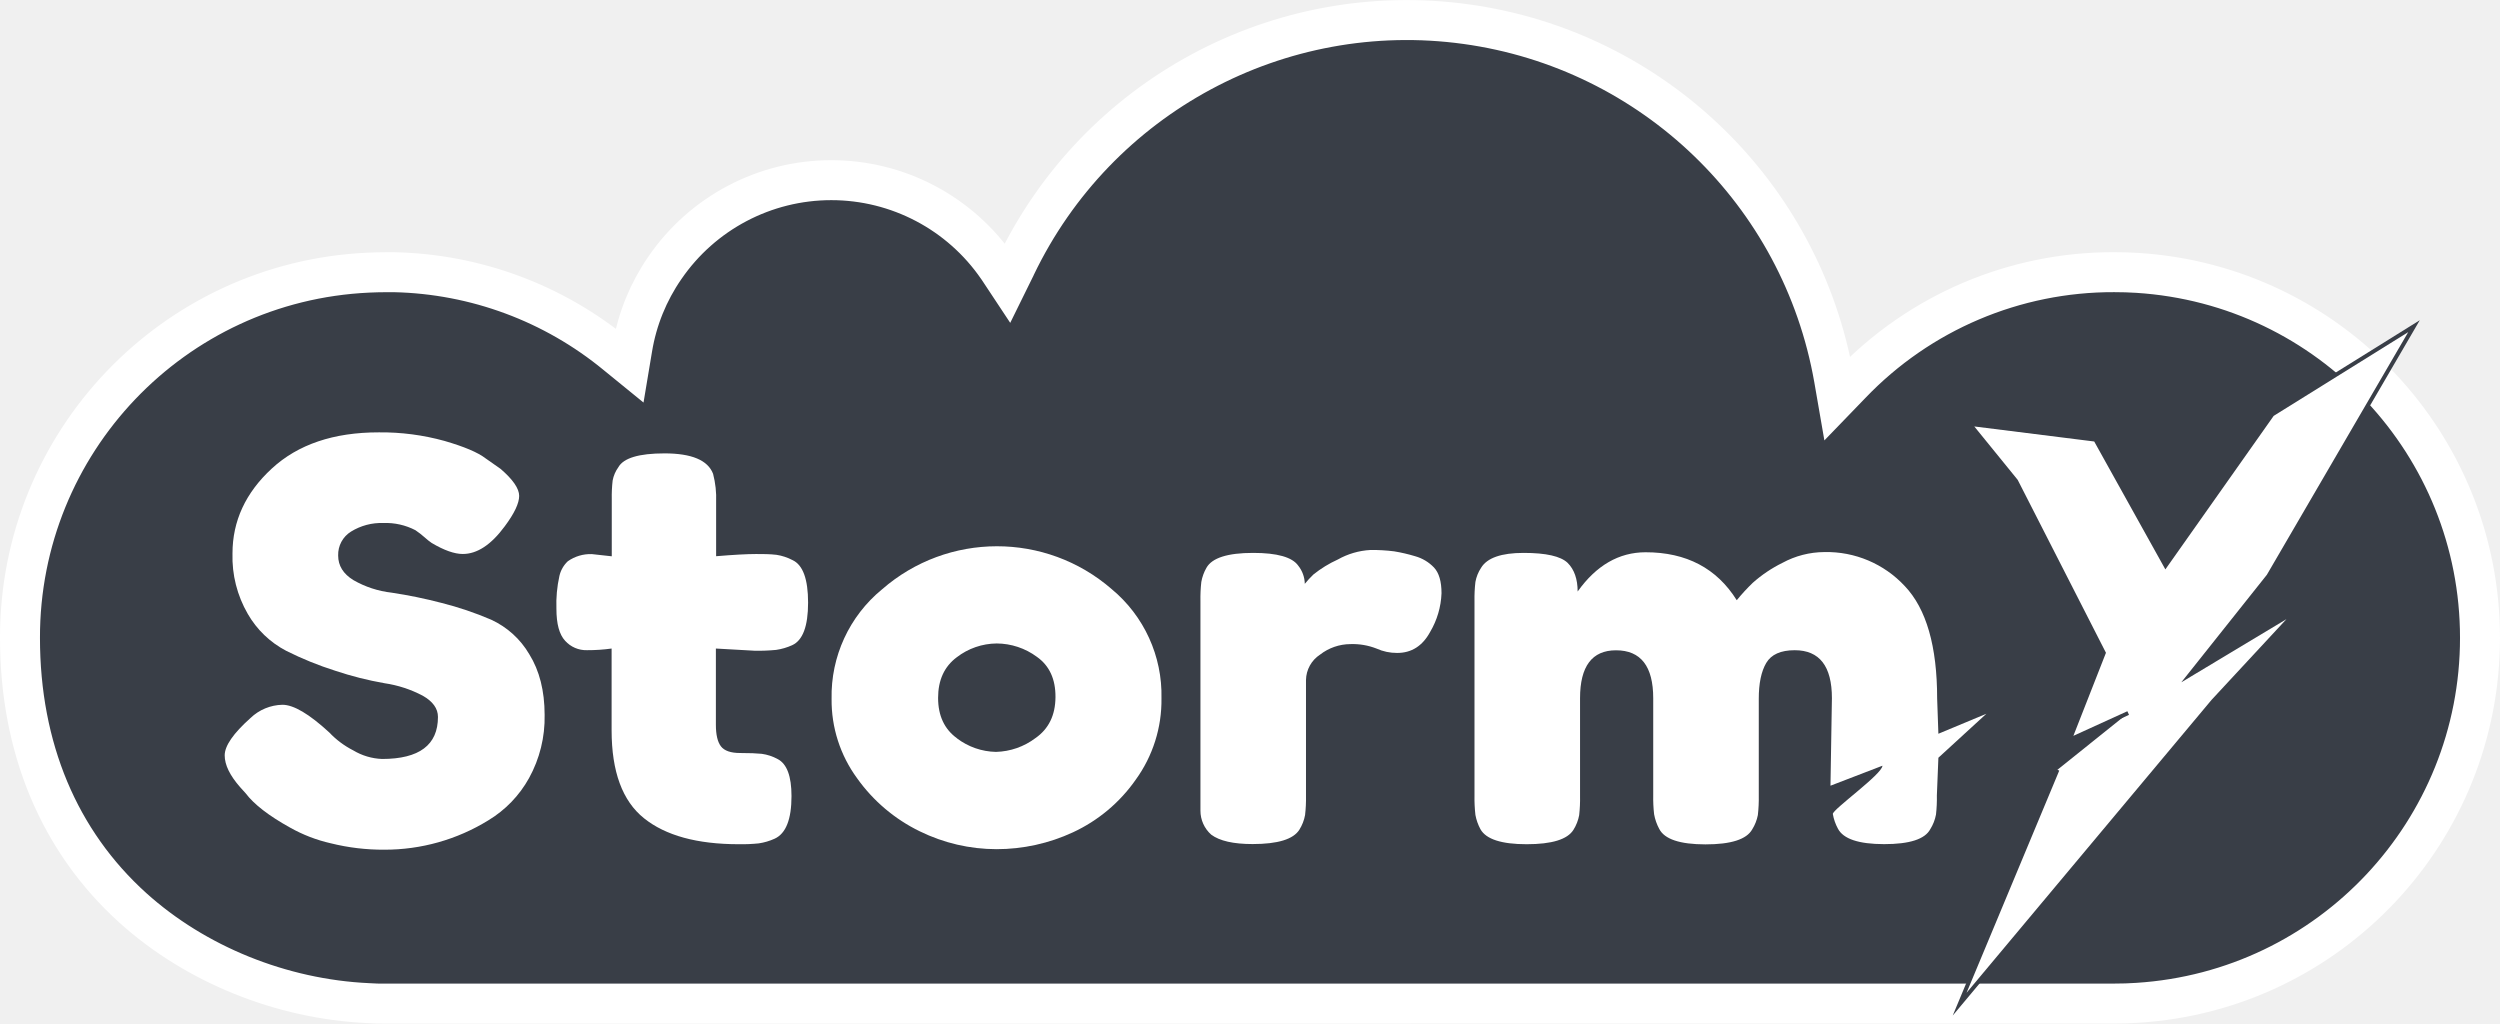
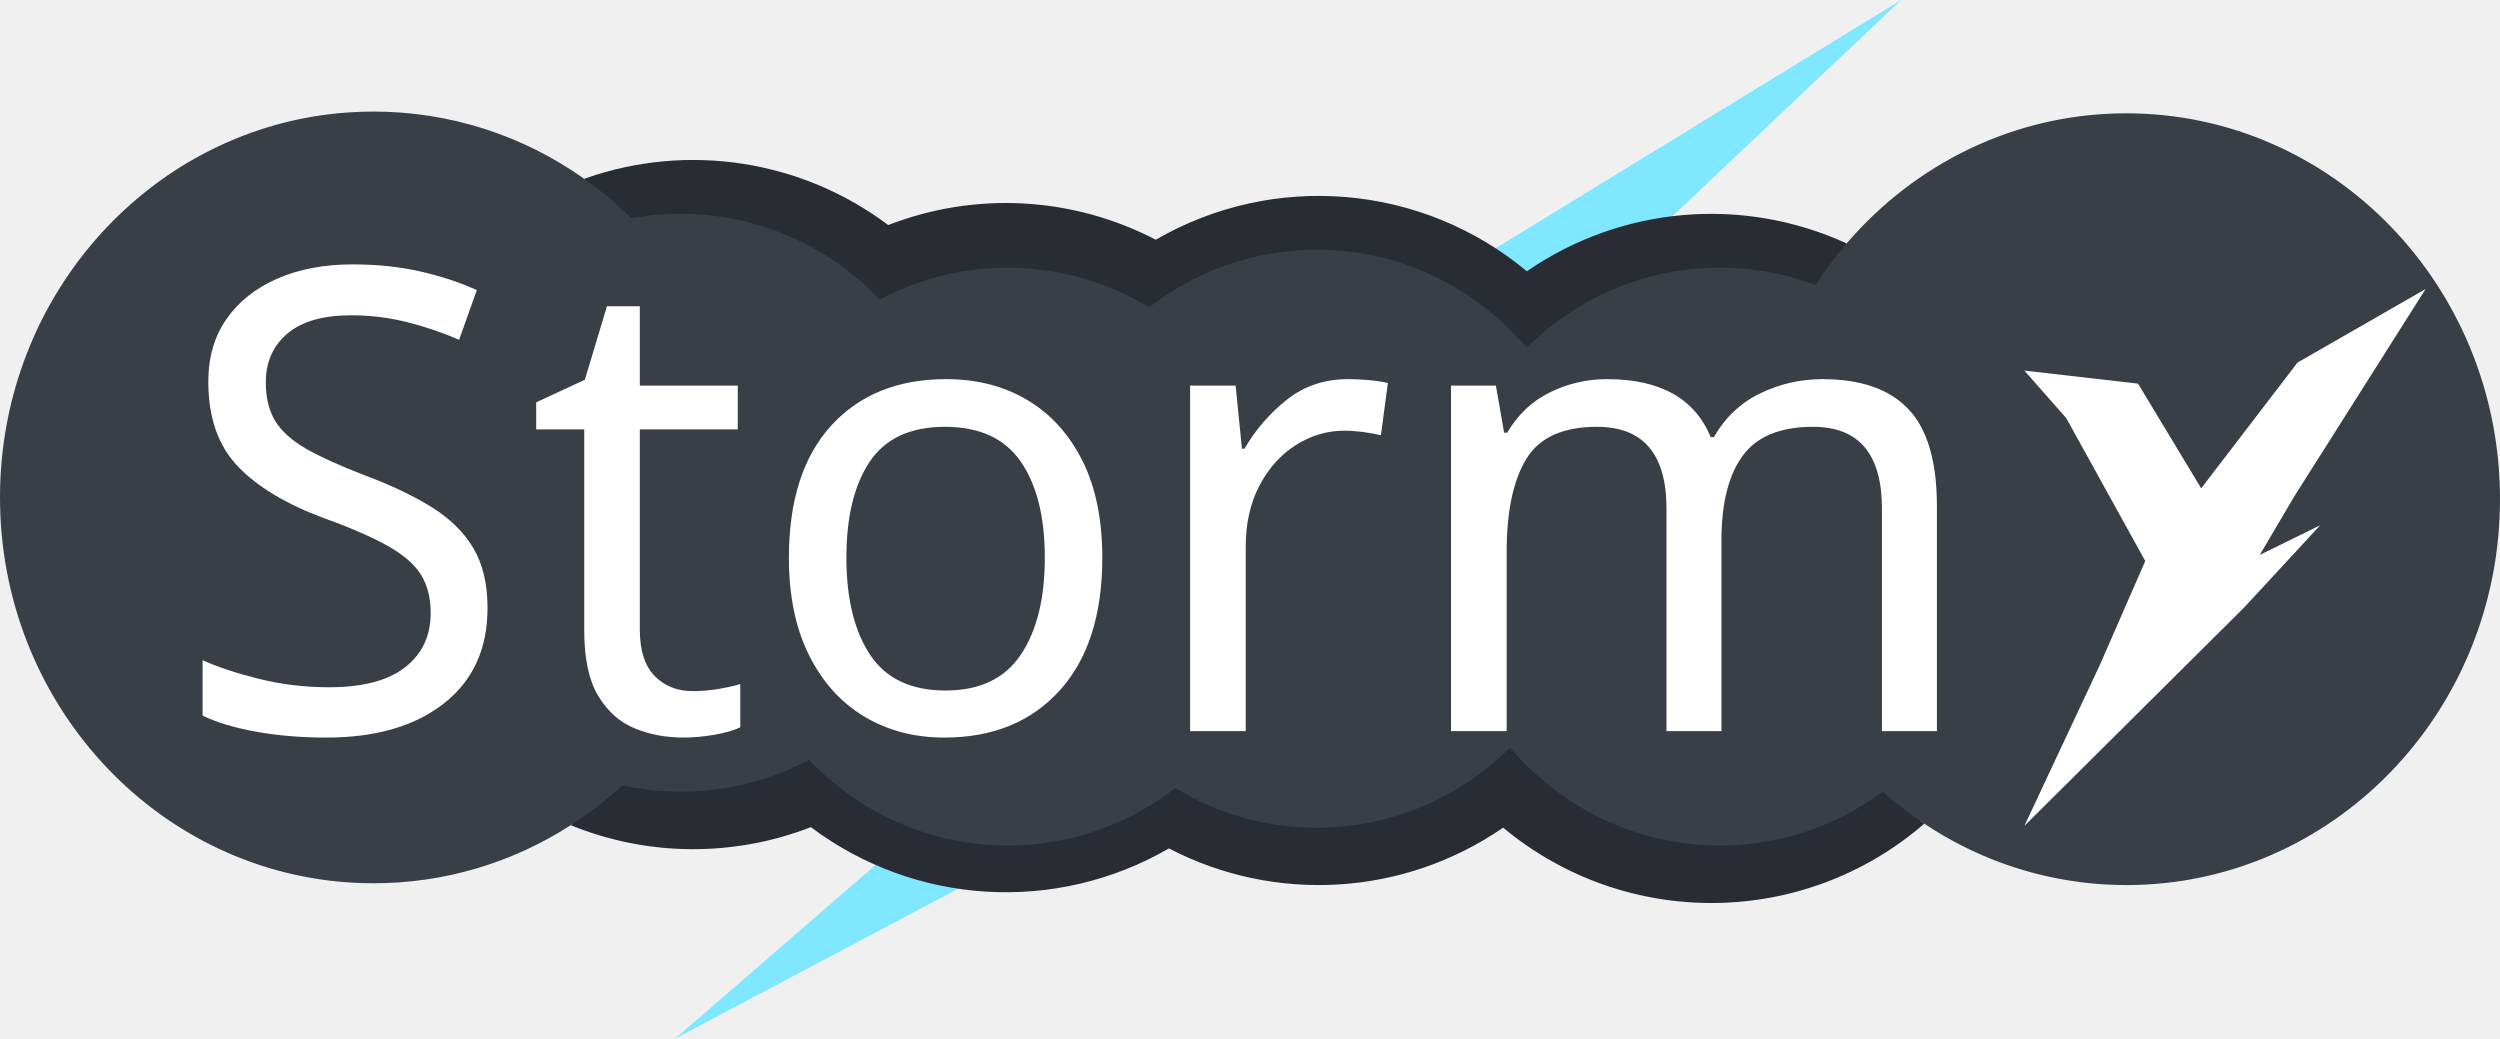
- <svg xmlns="http://www.w3.org/2000/svg" id="Camada_1" data-name="Camada 1" viewBox="0 0 625.52 256.11">
+ <svg xmlns="http://www.w3.org/2000/svg" id="aa0101a7-f90e-40b6-aff8-9efe4915b117" data-name="Camada 1" viewBox="0 0 696.5 289.36">
  <defs>
    <style>
-       .cls-1 {
-         fill: #393e47;
-         stroke: #fff;
-         stroke-width: 10px;
+       .b331051c-af7d-4f61-ba01-5228bb7b68bb {
+         fill: #7fe7ff;
      }

-       .cls-1, .cls-3 {
-         stroke-miterlimit: 10;
+       .bb51ceca-62a1-4f2c-b38e-09c7efbbec2e {
+         fill: #292c33;
      }

-       .cls-2, .cls-3 {
+       .a1d8dfbe-3d80-4a7b-8c15-1114f4aec6a3 {
+         fill: #393e47;
+       }
+ 
+       .f4620afb-d1a1-4662-a773-cad8e39f3051 {
+         font-size: 179.61px;
+         font-family: FredokaOne-Regular, Fredoka One;
+       }
+ 
+       .f4620afb-d1a1-4662-a773-cad8e39f3051, .fcf86271-6918-4d97-bb26-42d68e2c9090 {
        fill: #fff;
      }

-       .cls-3 {
-         stroke: #393e47;
+       .b02c3b86-21ae-4d94-80af-4f9ef7b4cb32 {
+         letter-spacing: -0.02em;
      }
    </style>
  </defs>
-   <path class="cls-1" d="M96.5,251.11c-1.44,0-2.91,0-4.37-.12-21.78-1-43.22-9.72-58.85-23.8C14.78,210.5,5,187.14,5,159.61A91.34,91.34,0,0,1,92.12,68.22c1.51-.07,3-.11,4.38-.11h2.2a90.47,90.47,0,0,1,55.46,20.58l3.34,2.72.71-4.25A49.54,49.54,0,0,1,166.37,67a50.49,50.49,0,0,1,83.26,0l.05.07.06.08,2.39,3.61,1.92-3.9q.06-.15.12-.27a108.51,108.51,0,0,1,204.71,28.2l.84,4.85,3.42-3.54a90.72,90.72,0,0,1,65.86-28c2,0,4,.06,5.83.18a91.5,91.5,0,0,1,0,182.63c-1.86.13-3.83.19-5.84.19Z" />
-   <g>
-     <g>
-       <path class="cls-2" d="M60.12,197q-3.9-4.42-3.9-8t6.45-9.34a11.89,11.89,0,0,1,8-3.32q4.2,0,11.71,6.92a22,22,0,0,0,6,4.49,15.15,15.15,0,0,0,7.2,2.15q14,0,14-10.51c0-2.12-1.28-3.89-3.83-5.33a29.72,29.72,0,0,0-9.53-3.11,85.53,85.53,0,0,1-12.3-3.11,84.19,84.19,0,0,1-12.31-5A23.8,23.8,0,0,1,62,153.61a28.48,28.48,0,0,1-3.83-15.14q0-12.16,9.83-21.23t26.78-9.06a59.22,59.22,0,0,1,16.43,2.14q7.44,2.16,10.28,4.36l3.75,2.63c3.1,2.67,4.66,4.93,4.66,6.77s-1.2,4.38-3.61,7.61q-5.1,6.92-10.5,6.92-3.15,0-7.8-2.77a15.39,15.39,0,0,1-1.73-1.38,22.47,22.47,0,0,0-2.32-1.8,16.09,16.09,0,0,0-8-1.8,14.45,14.45,0,0,0-8.1,2.14A6.8,6.8,0,0,0,84.61,139c0,2.54,1.27,4.59,3.83,6.16A24.78,24.78,0,0,0,98,148.29a119.64,119.64,0,0,1,12.46,2.56,82.51,82.51,0,0,1,12.45,4.21,21.41,21.41,0,0,1,9.53,8.65q3.82,6.15,3.83,15.14a31.4,31.4,0,0,1-3.9,15.84,28.4,28.4,0,0,1-10.21,10.58,49.33,49.33,0,0,1-26,7.33A54.12,54.12,0,0,1,82.77,211a37.72,37.72,0,0,1-10.21-3.94q-7.95-4.41-11.1-8.58Z" />
-       <path class="cls-2" d="M188.87,162.82l-9.75-.55v19.08q0,3.74,1.27,5.4c.85,1.1,2.45,1.66,4.8,1.66s4.15.07,5.4.2a11.57,11.57,0,0,1,4,1.32q3.45,1.8,3.45,9.26,0,8.72-4.2,10.65a14.73,14.73,0,0,1-4,1.18,41.73,41.73,0,0,1-5,.21q-15.61,0-23.71-6.5t-8.1-22V162.27a43.76,43.76,0,0,1-6.16.41,7.07,7.07,0,0,1-5.47-2.35c-1.46-1.57-2.18-4.24-2.18-8a32.53,32.53,0,0,1,.75-8.23,7.28,7.28,0,0,1,2.1-3.67,9.88,9.88,0,0,1,6-1.79l5,.55V124.92a35.14,35.14,0,0,1,.22-4.7,8.27,8.27,0,0,1,1.43-3.32c1.29-2.3,5.15-3.46,11.55-3.46q10.2,0,12.15,5.12a24.06,24.06,0,0,1,.76,7.06v13.55q6.6-.55,10-.55c1.71,0,3.41,0,5.11.2a12.81,12.81,0,0,1,4,1.32q3.9,1.8,3.9,10.65t-4,10.65a14.71,14.71,0,0,1-4,1.17A47.23,47.23,0,0,1,188.87,162.82Z" />
-       <path class="cls-2" d="M220.68,147.47a43.76,43.76,0,0,1,57.47-.07,34.45,34.45,0,0,1,12.46,27.31,33.92,33.92,0,0,1-6.46,20.4,39.36,39.36,0,0,1-15.68,13.14,45.45,45.45,0,0,1-19.13,4.22A43.69,43.69,0,0,1,230.13,208a41.46,41.46,0,0,1-15.68-13.28,33,33,0,0,1-6.38-19.85A34.5,34.5,0,0,1,220.68,147.47Zm18.76,37.27a16.69,16.69,0,0,0,9.75,3.39,17.14,17.14,0,0,0,9.9-3.46q4.95-3.45,5-10.23t-4.66-10.1A17.05,17.05,0,0,0,249.38,161a16.6,16.6,0,0,0-10,3.46q-4.66,3.48-4.66,10.16t4.72,10.1Z" />
-       <path class="cls-2" d="M354.08,139.17A10.37,10.37,0,0,1,358.8,142c1.25,1.34,1.88,3.48,1.88,6.44a20.52,20.52,0,0,1-2.85,9.68q-2.85,5.25-8.25,5.25a12.33,12.33,0,0,1-5.18-1.1,16.37,16.37,0,0,0-6.53-1.11,12.47,12.47,0,0,0-7.58,2.63,7.73,7.73,0,0,0-3.52,6.36v29a36.27,36.27,0,0,1-.23,4.78,10.49,10.49,0,0,1-1.42,3.66q-2.25,3.6-11.71,3.6-7.2,0-10.35-2.35a8,8,0,0,1-2.7-6V150.37a36.27,36.27,0,0,1,.22-4.77,10.93,10.93,0,0,1,1.28-3.53q2.1-3.73,11.7-3.73,9,0,11.26,3.18a7.51,7.51,0,0,1,1.65,4.56,25.38,25.38,0,0,1,2.17-2.35,28.69,28.69,0,0,1,6.08-3.73,18.72,18.72,0,0,1,8.18-2.39,43.59,43.59,0,0,1,5.93.34A41.19,41.19,0,0,1,354.08,139.17Z" />
-       <path class="cls-2" d="M394.74,148q7-9.81,17-9.82,15.3,0,22.81,12a48.39,48.39,0,0,1,4-4.35,33.28,33.28,0,0,1,7.43-5,22.25,22.25,0,0,1,10.5-2.7,26.67,26.67,0,0,1,20.11,8.51q8.1,8.52,8.1,28.14l.31,8.81,12-5-12,11-.38,9.45a36.11,36.11,0,0,1-.22,4.77,10.51,10.51,0,0,1-1.43,3.66q-2,3.75-11.55,3.74t-11.56-3.88a11.88,11.88,0,0,1-1.27-3.66c-.15-1.08,12.41-10,12.41-12.08l-13,5,.36-21.9q0-12-9.3-12-5.25,0-7.13,3.18c-1.25,2.12-1.88,5.12-1.87,9V199.1a37.18,37.18,0,0,1-.23,4.84,10.54,10.54,0,0,1-1.42,3.59q-2.12,3.75-11.71,3.74t-11.55-3.88a12.17,12.17,0,0,1-1.28-3.66,36.11,36.11,0,0,1-.22-4.77V174.71q0-12-9.31-12-9,0-9,12v24.48a36.26,36.26,0,0,1-.22,4.78,10.51,10.51,0,0,1-1.43,3.66q-2.25,3.6-11.7,3.6t-11.56-3.74a12,12,0,0,1-1.27-3.59,37.18,37.18,0,0,1-.23-4.84V150.37a36.28,36.28,0,0,1,.23-4.77,9.44,9.44,0,0,1,1.42-3.53q2.25-3.73,10.65-3.73t11,2.49Q394.73,143.32,394.74,148Z" />
-     </g>
-     <polyline class="cls-3" points="532.49 178.41 517.86 185.08 526.38 163.36 504.42 120.34 492.81 106.05 524.3 110 541.84 141.53 568.54 103.69 604 81.61 567.6 144.1 547.89 168.87 574.85 152.67 553.72 175.45 490.32 251.25 514.78 192.61" />
-   </g>
+   <polygon class="b331051c-af7d-4f61-ba01-5228bb7b68bb" points="529.66 0 373.56 147.49 456 147.48 188.09 289.36 329.77 166.61 251.04 170.54 529.66 0" />
+   <path class="bb51ceca-62a1-4f2c-b38e-09c7efbbec2e" d="M563.5,205.08,535,228.69c.37.27.75.52,1.13.77a90.64,90.64,0,0,1-117.35,1.12,90.47,90.47,0,0,1-93.12,5.79,90.5,90.5,0,0,1-99.75-5.93A90.5,90.5,0,0,1,159,229.9l.81-.53-.8.21s-33-41-34-44S160.78,57.17,162.9,49.91c0-.06,0-.11,0-.15l.37-.13A90.51,90.51,0,0,1,247.46,62.7l0,0h0A90.43,90.43,0,0,1,322,66.79a90.53,90.53,0,0,1,103.38,8.79,90.47,90.47,0,0,1,89.14-7.74l-.19.23h.18l22,16,27,30Z" />
+   <path class="bb51ceca-62a1-4f2c-b38e-09c7efbbec2e" d="M163,49.76s0,.09,0,.15l-.13-.09Z" />
+   <path class="a1d8dfbe-3d80-4a7b-8c15-1114f4aec6a3" d="M696.5,139.08c0,59.37-46.59,107.5-104.06,107.5q-5.12,0-10.09-.5a101.13,101.13,0,0,1-46.25-16.62,102.82,102.82,0,0,1-11.56-8.92,75.92,75.92,0,0,1-92.31-1.22,78.52,78.52,0,0,1-11.52-11,78.41,78.41,0,0,1-13.65,10.78,75.77,75.77,0,0,1-79.61.45A77.54,77.54,0,0,1,313,228.4a75.87,75.87,0,0,1-73.15-4.81,78.45,78.45,0,0,1-14.46-11.89,75.9,75.9,0,0,1-52,7.09A105.56,105.56,0,0,1,159,229.9a101.08,101.08,0,0,1-54.93,16.18q-3.66,0-7.26-.26C42.72,242,0,195.43,0,138.58S42.72,35.19,96.8,31.34q3.6-.25,7.26-.26a101.2,101.2,0,0,1,58.71,18.74,104.73,104.73,0,0,1,13.15,11,76,76,0,0,1,54.59,10.63,78.42,78.42,0,0,1,14.61,12,75.92,75.92,0,0,1,60.56-4.67,76.85,76.85,0,0,1,14.49,6.85A76.88,76.88,0,0,1,336.31,76a75.89,75.89,0,0,1,77,9.41,79.36,79.36,0,0,1,12,11.44,77.53,77.53,0,0,1,11.85-9.62,75.93,75.93,0,0,1,68.67-7.83,106.53,106.53,0,0,1,8.64-11.58c19-22.13,46.62-36.11,77.44-36.25h.49C649.91,31.58,696.5,79.71,696.5,139.08Z" />
+   <text class="f4620afb-d1a1-4662-a773-cad8e39f3051" transform="translate(47.47 203.69) scale(0.98 1)">
+     <tspan class="b02c3b86-21ae-4d94-80af-4f9ef7b4cb32">S</tspan>
+     <tspan x="101.12" y="0">torm</tspan>
+   </text>
+   <path class="fcf86271-6918-4d97-bb26-42d68e2c9090" d="M585,185.3l12.67-29-22-39.79L564,103.25l31.66,3.63,17.59,29.17L640.1,101l35.66-20.47-36.65,57.89-9.53,16.17,16.82-8.25-21.27,23L564,230.08l21-44.78" />
</svg>
